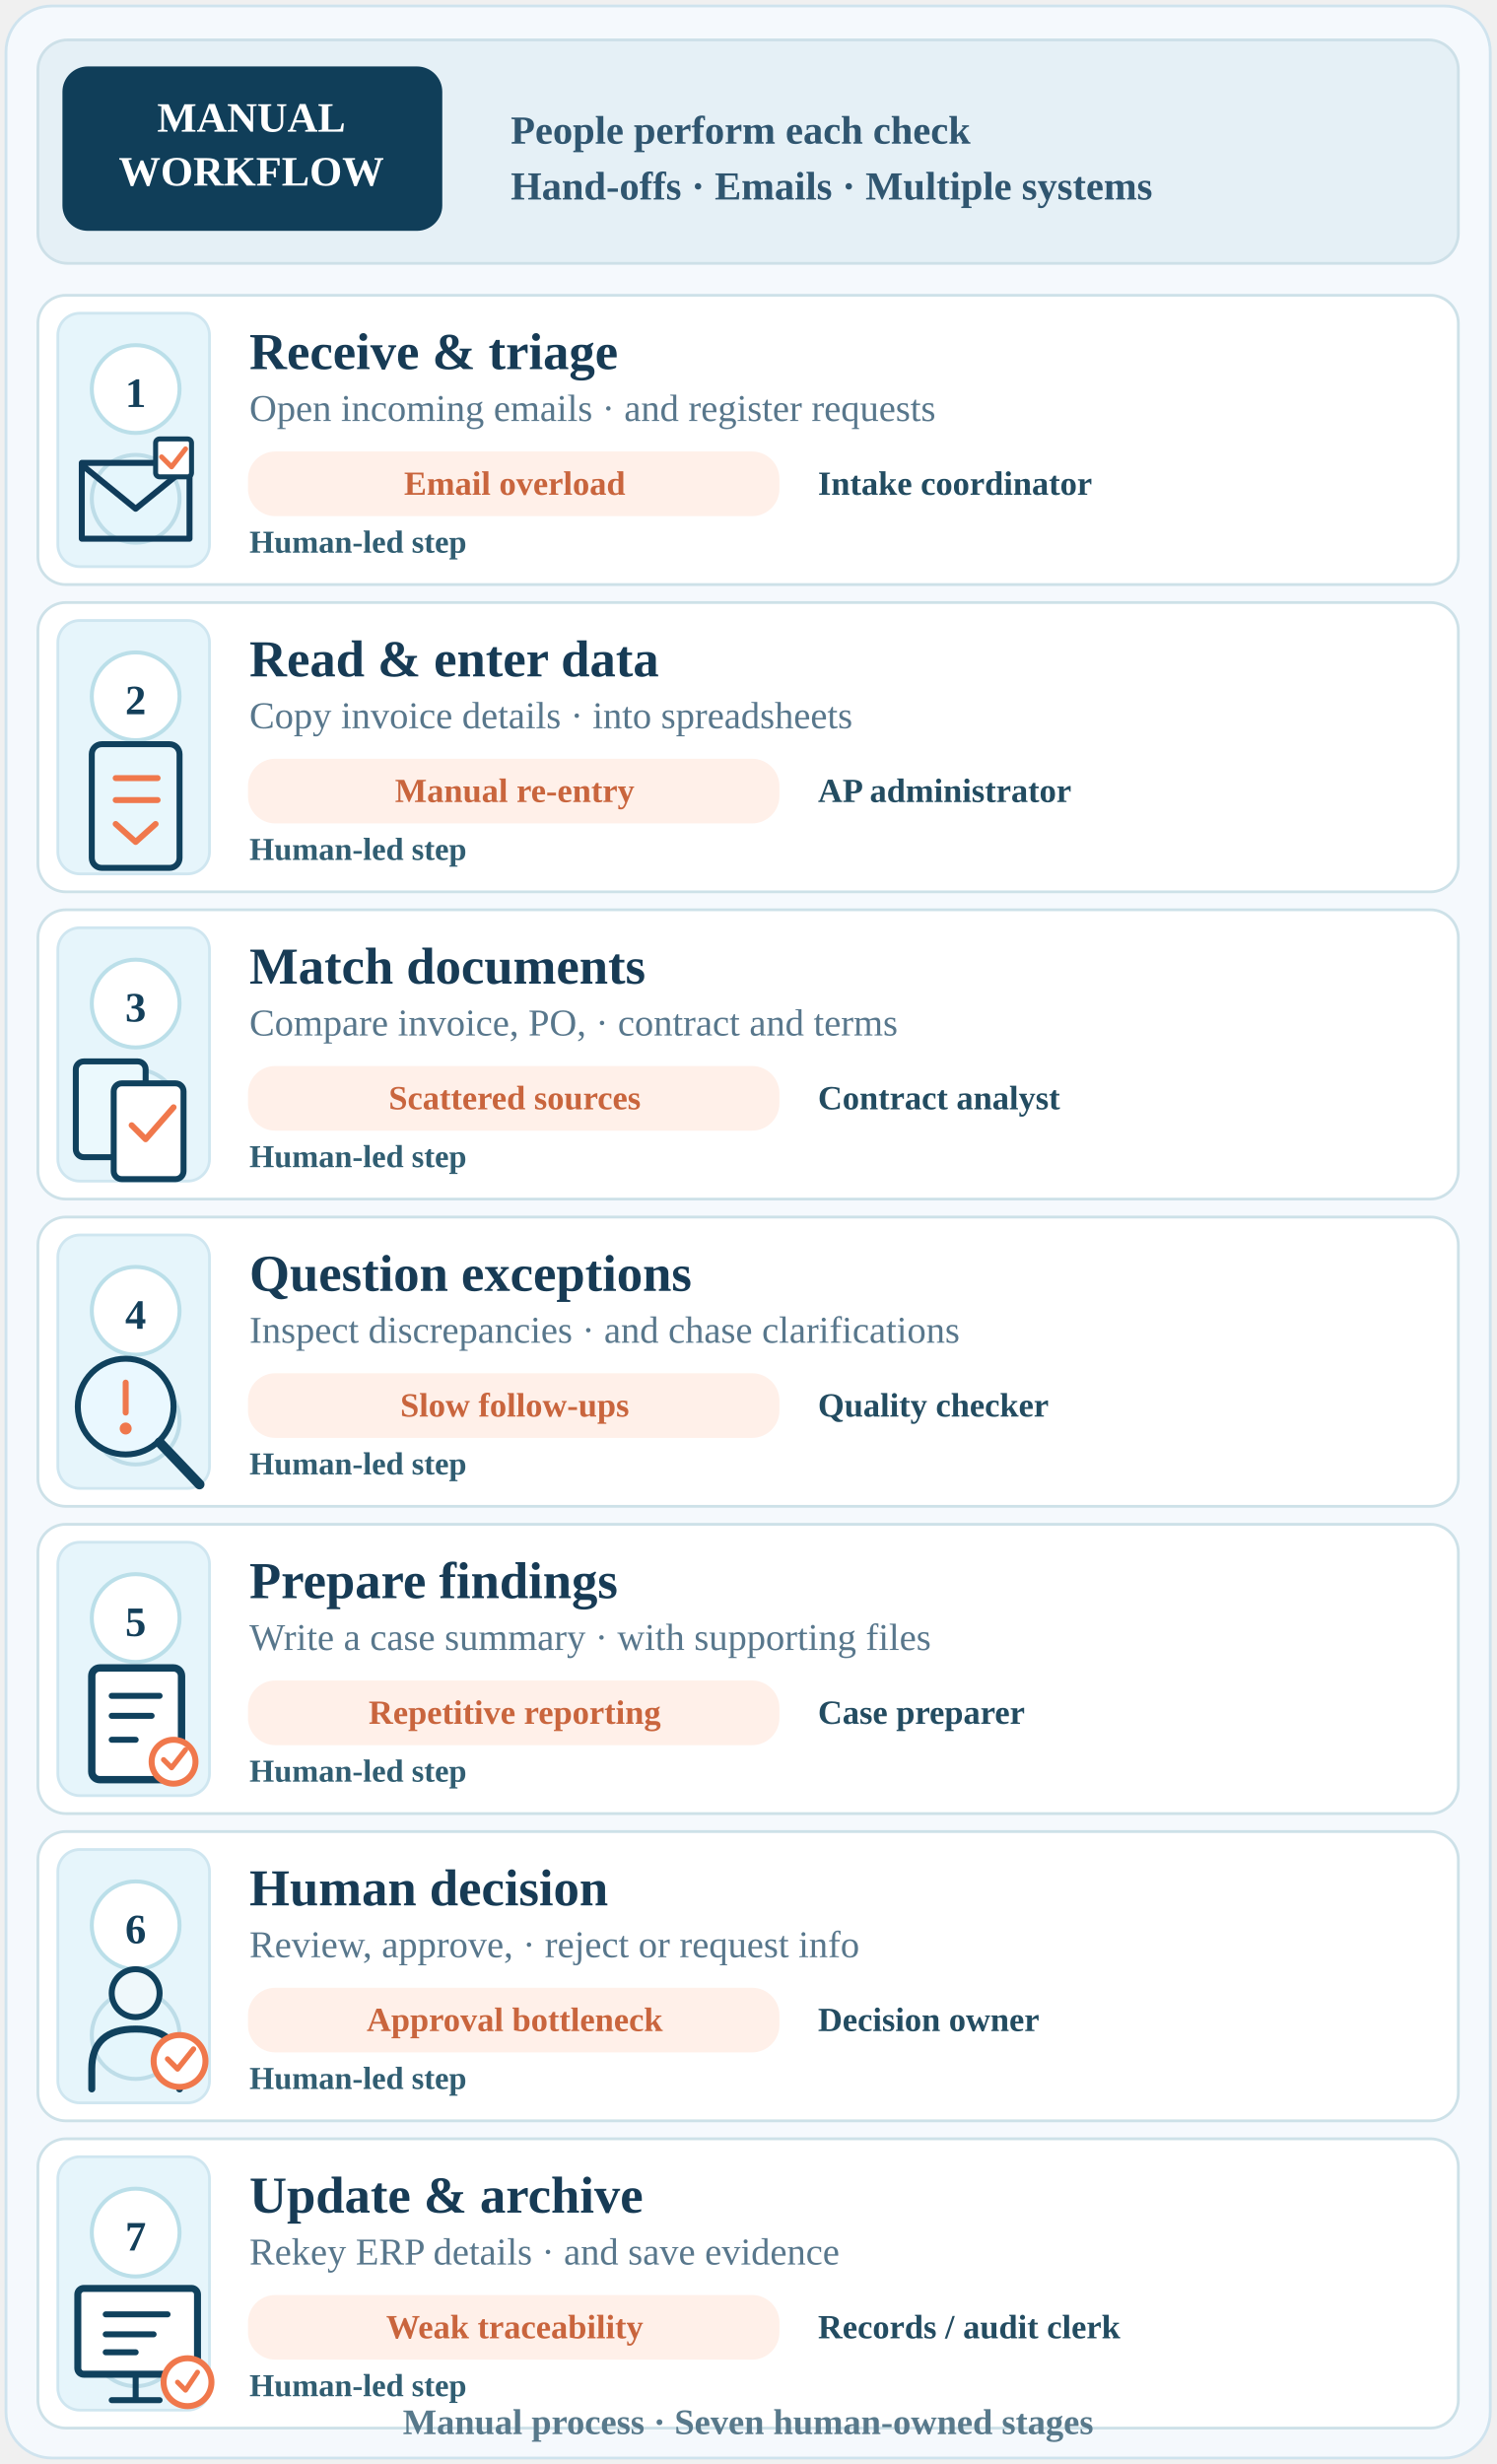
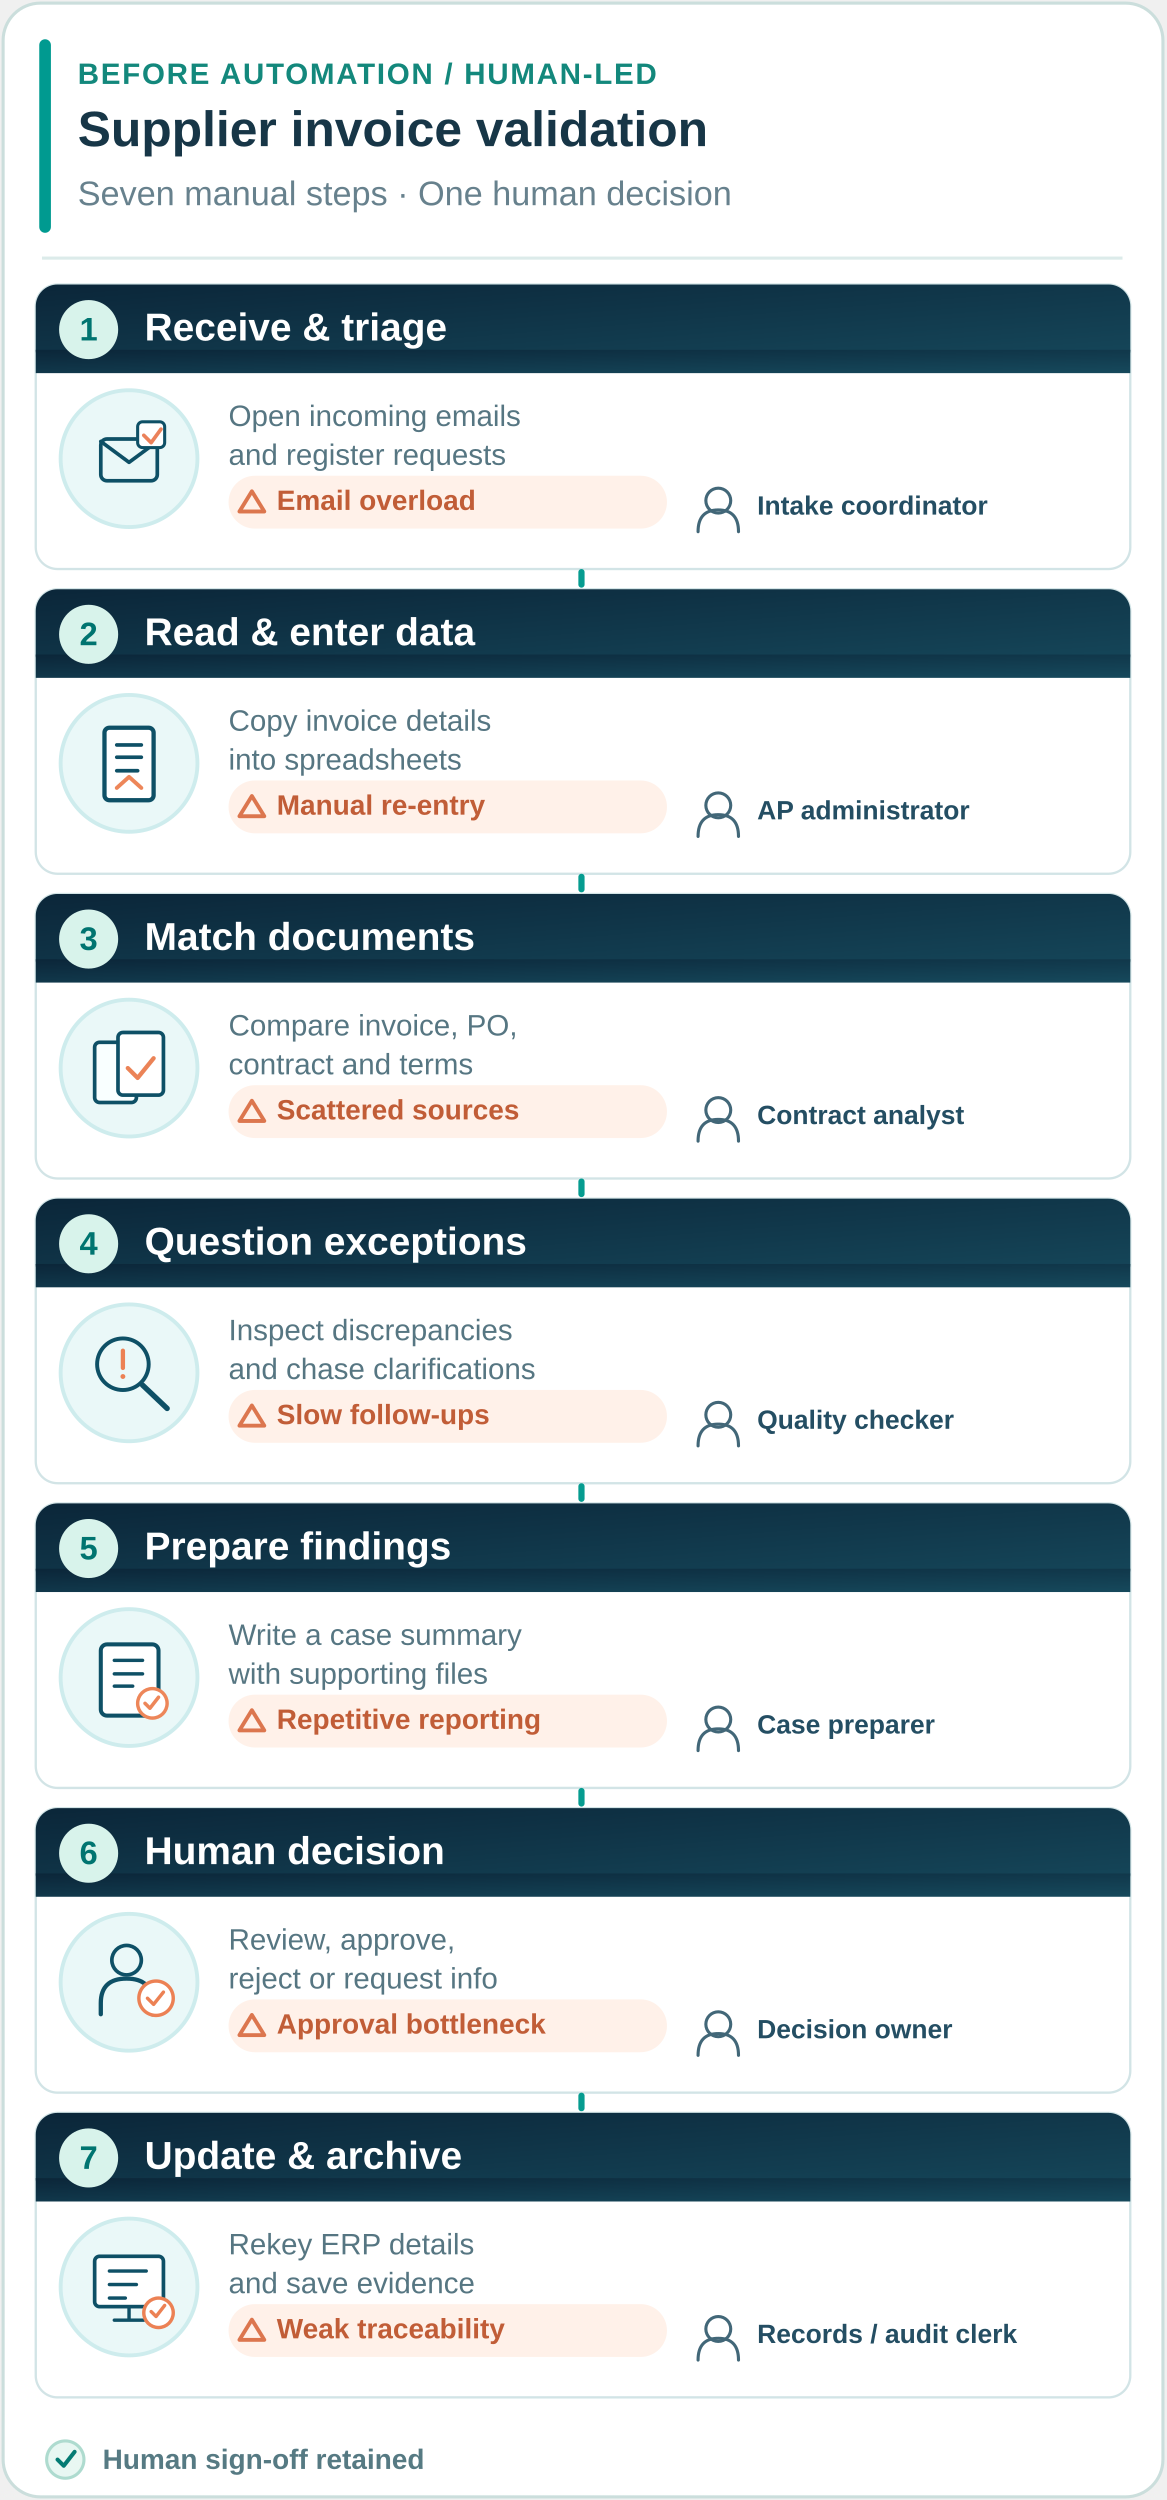
- <svg xmlns="http://www.w3.org/2000/svg" width="750" height="1235" viewBox="0 0 750 1235" role="img" aria-labelledby="title desc">
-   <rect x="3" y="3" width="744" height="1229" rx="23" fill="#f5f9fd" stroke="#cfe3ee" stroke-width="1.4" />
-   <rect x="19" y="20" width="712" height="112" rx="15" fill="#e5f0f6" stroke="#cde0e8" stroke-width="1.4" />
-   <rect x="32" y="34" width="189" height="81" rx="12" fill="#103e59" stroke="#103e59" stroke-width="1.4" />
-   <text x="126" y="66" text-anchor="middle" font-size="21" font-weight="850" fill="#fff">MANUAL</text>
-   <text x="126" y="93" text-anchor="middle" font-size="21" font-weight="850" fill="#fff">WORKFLOW</text>
-   <text x="256" y="72" text-anchor="start" font-size="20" font-weight="600" fill="#305670">People perform each check</text>
-   <text x="256" y="100" text-anchor="start" font-size="20" font-weight="600" fill="#305670">Hand-offs · Emails · Multiple systems</text>
-   <rect x="19" y="148" width="712" height="145" rx="14" fill="#fff" stroke="#cde1e8" stroke-width="1.4" />
-   <rect x="29" y="157" width="76" height="127" rx="11" fill="#e6f5fb" stroke="#cfe6f0" stroke-width="1.4" />
-   <circle cx="68" cy="195" r="22" fill="#fff" stroke="#bbdfe9" stroke-width="2" />
-   <text x="68" y="204" text-anchor="middle" font-size="21" font-weight="850" fill="#133f5a">1</text>
-   <circle cx="68" cy="250" r="22" fill="#e5f6fc" stroke="#bedde8" stroke-width="2" />
-   <path d="M41 232h54v38h-54z M41 233l27 22 27 -22" fill="none" stroke="#103c5a" stroke-width="3" stroke-linecap="round" stroke-linejoin="round" />
-   <rect x="78" y="220" width="18" height="19" rx="2" fill="#fff" stroke="#12415d" stroke-width="2.5" />
-   <path d="M81 229l5 5 7 -9" fill="none" stroke="#f0784c" stroke-width="2.5" stroke-linecap="round" stroke-linejoin="round" />
-   <text x="125" y="185" text-anchor="start" font-size="26" font-weight="800" fill="#173b55">Receive &amp; triage</text>
-   <text x="125" y="211" text-anchor="start" font-size="19" font-weight="500" fill="#58778c">Open incoming emails · and register requests</text>
-   <rect x="125" y="227" width="265" height="31" rx="13" fill="#fff0e9" stroke="#fff0e9" stroke-width="1.4" />
-   <text x="258" y="248" text-anchor="middle" font-size="17" font-weight="750" fill="#c9653d">Email overload</text>
-   <text x="410" y="248" text-anchor="start" font-size="17" font-weight="650" fill="#234c61">Intake coordinator</text>
-   <text x="125" y="277" text-anchor="start" font-size="16" font-weight="600" fill="#315e72">Human-led step</text>
-   <rect x="19" y="302" width="712" height="145" rx="14" fill="#fff" stroke="#cde1e8" stroke-width="1.4" />
-   <rect x="29" y="311" width="76" height="127" rx="11" fill="#e6f5fb" stroke="#cfe6f0" stroke-width="1.4" />
-   <circle cx="68" cy="349" r="22" fill="#fff" stroke="#bbdfe9" stroke-width="2" />
-   <text x="68" y="358" text-anchor="middle" font-size="21" font-weight="850" fill="#133f5a">2</text>
-   <circle cx="68" cy="404" r="22" fill="#e5f6fc" stroke="#bedde8" stroke-width="2" />
-   <rect x="46" y="373" width="44" height="62" rx="5" fill="#e8f7fc" stroke="#10415d" stroke-width="3" />
-   <path d="M58 390h21 M58 401h21 M58 413l10 9 10 -9" fill="none" stroke="#f0784c" stroke-width="3" stroke-linecap="round" stroke-linejoin="round" />
-   <text x="125" y="339" text-anchor="start" font-size="26" font-weight="800" fill="#173b55">Read &amp; enter data</text>
-   <text x="125" y="365" text-anchor="start" font-size="19" font-weight="500" fill="#58778c">Copy invoice details · into spreadsheets</text>
-   <rect x="125" y="381" width="265" height="31" rx="13" fill="#fff0e9" stroke="#fff0e9" stroke-width="1.4" />
-   <text x="258" y="402" text-anchor="middle" font-size="17" font-weight="750" fill="#c9653d">Manual re-entry</text>
-   <text x="410" y="402" text-anchor="start" font-size="17" font-weight="650" fill="#234c61">AP administrator</text>
-   <text x="125" y="431" text-anchor="start" font-size="16" font-weight="600" fill="#315e72">Human-led step</text>
-   <rect x="19" y="456" width="712" height="145" rx="14" fill="#fff" stroke="#cde1e8" stroke-width="1.4" />
-   <rect x="29" y="465" width="76" height="127" rx="11" fill="#e6f5fb" stroke="#cfe6f0" stroke-width="1.4" />
-   <circle cx="68" cy="503" r="22" fill="#fff" stroke="#bbdfe9" stroke-width="2" />
-   <text x="68" y="512" text-anchor="middle" font-size="21" font-weight="850" fill="#133f5a">3</text>
-   <circle cx="68" cy="558" r="22" fill="#e5f6fc" stroke="#bedde8" stroke-width="2" />
-   <rect x="38" y="532" width="35" height="48" rx="4" fill="#ebf9fd" stroke="#10415d" stroke-width="3" />
-   <rect x="57" y="543" width="35" height="48" rx="4" fill="#fff" stroke="#10415d" stroke-width="3" />
-   <path d="M66 564l7 7 14 -16" fill="none" stroke="#f0784c" stroke-width="3" stroke-linecap="round" stroke-linejoin="round" />
-   <text x="125" y="493" text-anchor="start" font-size="26" font-weight="800" fill="#173b55">Match documents</text>
-   <text x="125" y="519" text-anchor="start" font-size="19" font-weight="500" fill="#58778c">Compare invoice, PO, · contract and terms</text>
-   <rect x="125" y="535" width="265" height="31" rx="13" fill="#fff0e9" stroke="#fff0e9" stroke-width="1.4" />
-   <text x="258" y="556" text-anchor="middle" font-size="17" font-weight="750" fill="#c9653d">Scattered sources</text>
-   <text x="410" y="556" text-anchor="start" font-size="17" font-weight="650" fill="#234c61">Contract analyst</text>
-   <text x="125" y="585" text-anchor="start" font-size="16" font-weight="600" fill="#315e72">Human-led step</text>
-   <rect x="19" y="610" width="712" height="145" rx="14" fill="#fff" stroke="#cde1e8" stroke-width="1.4" />
-   <rect x="29" y="619" width="76" height="127" rx="11" fill="#e6f5fb" stroke="#cfe6f0" stroke-width="1.4" />
-   <circle cx="68" cy="657" r="22" fill="#fff" stroke="#bbdfe9" stroke-width="2" />
-   <text x="68" y="666" text-anchor="middle" font-size="21" font-weight="850" fill="#133f5a">4</text>
-   <circle cx="68" cy="712" r="22" fill="#e5f6fc" stroke="#bedde8" stroke-width="2" />
-   <circle cx="63" cy="705" r="24" fill="#eaf8ff" stroke="#10415d" stroke-width="3" />
-   <path d="M80 723l20 21" fill="none" stroke="#10415d" stroke-width="5" stroke-linecap="round" stroke-linejoin="round" />
-   <path d="M63 693v15" fill="none" stroke="#ef784d" stroke-width="3" stroke-linecap="round" stroke-linejoin="round" />
-   <circle cx="63" cy="716" r="2" fill="#ef784d" stroke="#ef784d" stroke-width="2" />
-   <text x="125" y="647" text-anchor="start" font-size="26" font-weight="800" fill="#173b55">Question exceptions</text>
-   <text x="125" y="673" text-anchor="start" font-size="19" font-weight="500" fill="#58778c">Inspect discrepancies · and chase clarifications</text>
-   <rect x="125" y="689" width="265" height="31" rx="13" fill="#fff0e9" stroke="#fff0e9" stroke-width="1.4" />
-   <text x="258" y="710" text-anchor="middle" font-size="17" font-weight="750" fill="#c9653d">Slow follow-ups</text>
-   <text x="410" y="710" text-anchor="start" font-size="17" font-weight="650" fill="#234c61">Quality checker</text>
-   <text x="125" y="739" text-anchor="start" font-size="16" font-weight="600" fill="#315e72">Human-led step</text>
-   <rect x="19" y="764" width="712" height="145" rx="14" fill="#fff" stroke="#cde1e8" stroke-width="1.4" />
-   <rect x="29" y="773" width="76" height="127" rx="11" fill="#e6f5fb" stroke="#cfe6f0" stroke-width="1.4" />
-   <circle cx="68" cy="811" r="22" fill="#fff" stroke="#bbdfe9" stroke-width="2" />
-   <text x="68" y="820" text-anchor="middle" font-size="21" font-weight="850" fill="#133f5a">5</text>
-   <circle cx="68" cy="866" r="22" fill="#e5f6fc" stroke="#bedde8" stroke-width="2" />
-   <rect x="46" y="836" width="45" height="56" rx="4" fill="#fff" stroke="#10415d" stroke-width="3.7" />
-   <path d="M56 850h24 M56 860h20 M56 872h12" fill="none" stroke="#10415d" stroke-width="3" stroke-linecap="round" stroke-linejoin="round" />
-   <circle cx="87" cy="883" r="11" fill="#fff" stroke="#f0784c" stroke-width="3" />
-   <path d="M82 882l4 4 7 -9" fill="none" stroke="#f0784c" stroke-width="2.6" stroke-linecap="round" stroke-linejoin="round" />
-   <text x="125" y="801" text-anchor="start" font-size="26" font-weight="800" fill="#173b55">Prepare findings</text>
-   <text x="125" y="827" text-anchor="start" font-size="19" font-weight="500" fill="#58778c">Write a case summary · with supporting files</text>
-   <rect x="125" y="843" width="265" height="31" rx="13" fill="#fff0e9" stroke="#fff0e9" stroke-width="1.4" />
-   <text x="258" y="864" text-anchor="middle" font-size="17" font-weight="750" fill="#c9653d">Repetitive reporting</text>
-   <text x="410" y="864" text-anchor="start" font-size="17" font-weight="650" fill="#234c61">Case preparer</text>
-   <text x="125" y="893" text-anchor="start" font-size="16" font-weight="600" fill="#315e72">Human-led step</text>
-   <rect x="19" y="918" width="712" height="145" rx="14" fill="#fff" stroke="#cde1e8" stroke-width="1.4" />
-   <rect x="29" y="927" width="76" height="127" rx="11" fill="#e6f5fb" stroke="#cfe6f0" stroke-width="1.4" />
-   <circle cx="68" cy="965" r="22" fill="#fff" stroke="#bbdfe9" stroke-width="2" />
-   <text x="68" y="974" text-anchor="middle" font-size="21" font-weight="850" fill="#133f5a">6</text>
-   <circle cx="68" cy="1020" r="22" fill="#e5f6fc" stroke="#bedde8" stroke-width="2" />
-   <circle cx="68" cy="999" r="12" fill="#eff8fb" stroke="#10415d" stroke-width="3" />
-   <path d="M46 1047v-10q0 -20 22 -20t22 20v10" fill="none" stroke="#10415d" stroke-width="3.5" stroke-linecap="round" stroke-linejoin="round" />
-   <circle cx="90" cy="1033" r="13" fill="#fff" stroke="#f0784c" stroke-width="3" />
-   <path d="M84 1032l5 5 8 -10" fill="none" stroke="#f0784c" stroke-width="2.7" stroke-linecap="round" stroke-linejoin="round" />
-   <text x="125" y="955" text-anchor="start" font-size="26" font-weight="800" fill="#173b55">Human decision</text>
-   <text x="125" y="981" text-anchor="start" font-size="19" font-weight="500" fill="#58778c">Review, approve, · reject or request info</text>
-   <rect x="125" y="997" width="265" height="31" rx="13" fill="#fff0e9" stroke="#fff0e9" stroke-width="1.4" />
-   <text x="258" y="1018" text-anchor="middle" font-size="17" font-weight="750" fill="#c9653d">Approval bottleneck</text>
-   <text x="410" y="1018" text-anchor="start" font-size="17" font-weight="650" fill="#234c61">Decision owner</text>
-   <text x="125" y="1047" text-anchor="start" font-size="16" font-weight="600" fill="#315e72">Human-led step</text>
-   <rect x="19" y="1072" width="712" height="145" rx="14" fill="#fff" stroke="#cde1e8" stroke-width="1.4" />
-   <rect x="29" y="1081" width="76" height="127" rx="11" fill="#e6f5fb" stroke="#cfe6f0" stroke-width="1.4" />
-   <circle cx="68" cy="1119" r="22" fill="#fff" stroke="#bbdfe9" stroke-width="2" />
-   <text x="68" y="1128" text-anchor="middle" font-size="21" font-weight="850" fill="#133f5a">7</text>
-   <circle cx="68" cy="1174" r="22" fill="#e5f6fc" stroke="#bedde8" stroke-width="2" />
-   <rect x="39" y="1147" width="60" height="43" rx="3" fill="#fff" stroke="#10415d" stroke-width="3.5" />
-   <path d="M53 1160h31 M53 1170h24 M53 1179h15 M68 1191v11 M56 1203h24" fill="none" stroke="#10415d" stroke-width="3" stroke-linecap="round" stroke-linejoin="round" />
-   <circle cx="94" cy="1194" r="12" fill="#fff" stroke="#f0784c" stroke-width="3" />
-   <path d="M89 1194l4 4 6 -9" fill="none" stroke="#f0784c" stroke-width="2.5" stroke-linecap="round" stroke-linejoin="round" />
-   <text x="125" y="1109" text-anchor="start" font-size="26" font-weight="800" fill="#173b55">Update &amp; archive</text>
-   <text x="125" y="1135" text-anchor="start" font-size="19" font-weight="500" fill="#58778c">Rekey ERP details · and save evidence</text>
-   <rect x="125" y="1151" width="265" height="31" rx="13" fill="#fff0e9" stroke="#fff0e9" stroke-width="1.4" />
-   <text x="258" y="1172" text-anchor="middle" font-size="17" font-weight="750" fill="#c9653d">Weak traceability</text>
-   <text x="410" y="1172" text-anchor="start" font-size="17" font-weight="650" fill="#234c61">Records / audit clerk</text>
-   <text x="125" y="1201" text-anchor="start" font-size="16" font-weight="600" fill="#315e72">Human-led step</text>
-   <text x="375" y="1220" text-anchor="middle" font-size="18" font-weight="600" fill="#58798b">Manual process · Seven human-owned stages</text>
+ <svg xmlns="http://www.w3.org/2000/svg" font-family="Barlow, Segoe UI, Arial, sans-serif" width="750" height="1608" viewBox="0 0 750 1608" role="img" aria-labelledby="title desc">
+   <defs>
+     <linearGradient id="navy" x1="0" y1="0" x2="1" y2="1">
+       <stop stop-color="#0b2639" />
+       <stop offset="1" stop-color="#16495c" />
+     </linearGradient>
+     <linearGradient id="teal" x1="0" y1="0" x2="1" y2="1">
+       <stop stop-color="#068d85" />
+       <stop offset="1" stop-color="#00a49a" />
+     </linearGradient>
+     <linearGradient id="header" x1="0" y1="0" x2="1" y2="1">
+       <stop stop-color="#fff" />
+       <stop offset="1" stop-color="#f1f9f9" />
+     </linearGradient>
+     <filter id="shadow" x="-30%" y="-30%" width="160%" height="160%">
+       <feDropShadow dx="0" dy="3" stdDeviation="6" flood-color="#174e5c" flood-opacity=".08" />
+     </filter>
+   </defs>
+   <rect x="2" y="2" width="746" height="1604" rx="24" fill="#fff" stroke="#cbdedc" stroke-width="2" />
+   <rect x="26" y="26" width="6" height="123" rx="3" fill="#009a90" stroke="#009a90" stroke-width="1.5" />
+   <text x="50" y="54" text-anchor="start" font-size="19" font-weight="850" letter-spacing="1.1" fill="#13887c">BEFORE AUTOMATION / HUMAN-LED</text>
+   <text x="50" y="94" text-anchor="start" font-size="32" font-weight="820" letter-spacing="0" fill="#173647">Supplier invoice validation</text>
+   <text x="50" y="132" text-anchor="start" font-size="22" font-weight="500" letter-spacing="0" fill="#67818d">Seven manual steps · One human decision</text>
+   <path d="M27 166H722" stroke="#dcebea" stroke-width="2" />
+   <rect x="23" y="183" width="704" height="183" rx="14" fill="#fff" stroke="#d2e4e6" stroke-width="1.5" />
+   <rect x="23" y="183" width="704" height="56" rx="14" fill="url(#navy)" stroke="none" stroke-width="0" />
+   <rect x="23" y="225" width="704" height="15" rx="0" fill="url(#navy)" stroke="none" stroke-width="0" />
+   <circle cx="57" cy="212" r="19" fill="#d8f3eb" stroke="none" stroke-width="1.7" />
+   <text x="57" y="219" text-anchor="middle" font-size="21" font-weight="800" letter-spacing="0" fill="#007470">1</text>
+   <text x="93" y="219" text-anchor="start" font-size="25" font-weight="760" letter-spacing="0" fill="#fff">Receive &amp; triage</text>
+   <circle cx="83" cy="295" r="44" fill="#eaf8f8" stroke="#ceeced" stroke-width="2.5" />
+   <g transform="translate(83 295) scale(0.79)">
+     <rect x="-23" y="-16" width="46" height="34" rx="5" fill="none" stroke="#0e5066" stroke-width="3" />
+     <path d="M-23 -14 L0 3 23 -14" fill="none" stroke="#0e5066" stroke-width="3" stroke-linejoin="round" stroke-linecap="round" />
+     <rect x="7" y="-30" width="22" height="21" rx="4" fill="#fff" stroke="#0e5066" stroke-width="2.5" />
+     <path d="M12 -19 l6 6 8 -11" fill="none" stroke="#eb815a" stroke-width="3" stroke-linejoin="round" stroke-linecap="round" />
+   </g>
+   <text x="147" y="274" text-anchor="start" font-size="19" font-weight="540" letter-spacing="0" fill="#567682">Open incoming emails</text>
+   <text x="147" y="299" text-anchor="start" font-size="19" font-weight="540" letter-spacing="0" fill="#567682">and register requests</text>
+   <rect x="147" y="306" width="282" height="34" rx="17" fill="#fff1e9" stroke="none" stroke-width="0" />
+   <path d="M162 316l8 13h-16z" fill="none" stroke="#dc764e" stroke-width="2.5" stroke-linejoin="round" stroke-linecap="round" />
+   <text x="178" y="328" text-anchor="start" font-size="18" font-weight="770" letter-spacing="0" fill="#c15d37">Email overload</text>
+   <circle cx="462" cy="322" r="8" fill="none" stroke="#426778" stroke-width="2" />
+   <path d="M449 342q0 -14 13 -14t13 14" fill="none" stroke="#426778" stroke-width="2" stroke-linejoin="round" stroke-linecap="round" />
+   <text x="487" y="331" text-anchor="start" font-size="17" font-weight="700" letter-spacing="0" fill="#244e63">Intake coordinator</text>
+   <path d="M374 368v8" fill="none" stroke="#069c90" stroke-width="4" stroke-linejoin="round" stroke-linecap="round" />
+   <rect x="23" y="379" width="704" height="183" rx="14" fill="#fff" stroke="#d2e4e6" stroke-width="1.5" />
+   <rect x="23" y="379" width="704" height="56" rx="14" fill="url(#navy)" stroke="none" stroke-width="0" />
+   <rect x="23" y="421" width="704" height="15" rx="0" fill="url(#navy)" stroke="none" stroke-width="0" />
+   <circle cx="57" cy="408" r="19" fill="#d8f3eb" stroke="none" stroke-width="1.7" />
+   <text x="57" y="415" text-anchor="middle" font-size="21" font-weight="800" letter-spacing="0" fill="#007470">2</text>
+   <text x="93" y="415" text-anchor="start" font-size="25" font-weight="760" letter-spacing="0" fill="#fff">Read &amp; enter data</text>
+   <circle cx="83" cy="491" r="44" fill="#eaf8f8" stroke="#ceeced" stroke-width="2.5" />
+   <g transform="translate(83 491) scale(0.79)">
+     <rect x="-20" y="-29" width="40" height="59" rx="4" fill="#fff" stroke="#0e5066" stroke-width="3.5" />
+     <path d="M-10 -15h20m-20 10h20m-20 11h17" fill="none" stroke="#0e5066" stroke-width="3" stroke-linejoin="round" stroke-linecap="round" />
+     <path d="M-10 20l10 -9 10 9" fill="none" stroke="#ed8659" stroke-width="3.2" stroke-linejoin="round" stroke-linecap="round" />
+   </g>
+   <text x="147" y="470" text-anchor="start" font-size="19" font-weight="540" letter-spacing="0" fill="#567682">Copy invoice details</text>
+   <text x="147" y="495" text-anchor="start" font-size="19" font-weight="540" letter-spacing="0" fill="#567682">into spreadsheets</text>
+   <rect x="147" y="502" width="282" height="34" rx="17" fill="#fff1e9" stroke="none" stroke-width="0" />
+   <path d="M162 512l8 13h-16z" fill="none" stroke="#dc764e" stroke-width="2.5" stroke-linejoin="round" stroke-linecap="round" />
+   <text x="178" y="524" text-anchor="start" font-size="18" font-weight="770" letter-spacing="0" fill="#c15d37">Manual re-entry</text>
+   <circle cx="462" cy="518" r="8" fill="none" stroke="#426778" stroke-width="2" />
+   <path d="M449 538q0 -14 13 -14t13 14" fill="none" stroke="#426778" stroke-width="2" stroke-linejoin="round" stroke-linecap="round" />
+   <text x="487" y="527" text-anchor="start" font-size="17" font-weight="700" letter-spacing="0" fill="#244e63">AP administrator</text>
+   <path d="M374 564v8" fill="none" stroke="#069c90" stroke-width="4" stroke-linejoin="round" stroke-linecap="round" />
+   <rect x="23" y="575" width="704" height="183" rx="14" fill="#fff" stroke="#d2e4e6" stroke-width="1.5" />
+   <rect x="23" y="575" width="704" height="56" rx="14" fill="url(#navy)" stroke="none" stroke-width="0" />
+   <rect x="23" y="617" width="704" height="15" rx="0" fill="url(#navy)" stroke="none" stroke-width="0" />
+   <circle cx="57" cy="604" r="19" fill="#d8f3eb" stroke="none" stroke-width="1.7" />
+   <text x="57" y="611" text-anchor="middle" font-size="21" font-weight="800" letter-spacing="0" fill="#007470">3</text>
+   <text x="93" y="611" text-anchor="start" font-size="25" font-weight="760" letter-spacing="0" fill="#fff">Match documents</text>
+   <circle cx="83" cy="687" r="44" fill="#eaf8f8" stroke="#ceeced" stroke-width="2.5" />
+   <g transform="translate(83 687) scale(0.79)">
+     <rect x="-28" y="-21" width="34" height="49" rx="4" fill="#f9ffff" stroke="#0e5066" stroke-width="3" />
+     <rect x="-9" y="-29" width="37" height="51" rx="4" fill="#fff" stroke="#0e5066" stroke-width="3" />
+     <path d="M-1 0 l8 8 13 -16" fill="none" stroke="#eb8357" stroke-width="3.5" stroke-linejoin="round" stroke-linecap="round" />
+   </g>
+   <text x="147" y="666" text-anchor="start" font-size="19" font-weight="540" letter-spacing="0" fill="#567682">Compare invoice, PO,</text>
+   <text x="147" y="691" text-anchor="start" font-size="19" font-weight="540" letter-spacing="0" fill="#567682">contract and terms</text>
+   <rect x="147" y="698" width="282" height="34" rx="17" fill="#fff1e9" stroke="none" stroke-width="0" />
+   <path d="M162 708l8 13h-16z" fill="none" stroke="#dc764e" stroke-width="2.5" stroke-linejoin="round" stroke-linecap="round" />
+   <text x="178" y="720" text-anchor="start" font-size="18" font-weight="770" letter-spacing="0" fill="#c15d37">Scattered sources</text>
+   <circle cx="462" cy="714" r="8" fill="none" stroke="#426778" stroke-width="2" />
+   <path d="M449 734q0 -14 13 -14t13 14" fill="none" stroke="#426778" stroke-width="2" stroke-linejoin="round" stroke-linecap="round" />
+   <text x="487" y="723" text-anchor="start" font-size="17" font-weight="700" letter-spacing="0" fill="#244e63">Contract analyst</text>
+   <path d="M374 760v8" fill="none" stroke="#069c90" stroke-width="4" stroke-linejoin="round" stroke-linecap="round" />
+   <rect x="23" y="771" width="704" height="183" rx="14" fill="#fff" stroke="#d2e4e6" stroke-width="1.5" />
+   <rect x="23" y="771" width="704" height="56" rx="14" fill="url(#navy)" stroke="none" stroke-width="0" />
+   <rect x="23" y="813" width="704" height="15" rx="0" fill="url(#navy)" stroke="none" stroke-width="0" />
+   <circle cx="57" cy="800" r="19" fill="#d8f3eb" stroke="none" stroke-width="1.7" />
+   <text x="57" y="807" text-anchor="middle" font-size="21" font-weight="800" letter-spacing="0" fill="#007470">4</text>
+   <text x="93" y="807" text-anchor="start" font-size="25" font-weight="760" letter-spacing="0" fill="#fff">Question exceptions</text>
+   <circle cx="83" cy="883" r="44" fill="#eaf8f8" stroke="#ceeced" stroke-width="2.5" />
+   <g transform="translate(83 883) scale(0.79)">
+     <circle cx="-5" cy="-7" r="21" fill="none" stroke="#0e5066" stroke-width="3.2" />
+     <path d="M11 10l20 19" fill="none" stroke="#0e5066" stroke-width="4.4" stroke-linejoin="round" stroke-linecap="round" />
+     <path d="M-5 -18v14" fill="none" stroke="#ec8154" stroke-width="3.5" stroke-linejoin="round" stroke-linecap="round" />
+     <circle cx="-5" cy="3" r="2" fill="#ec8154" stroke="none" stroke-width="1.7" />
+   </g>
+   <text x="147" y="862" text-anchor="start" font-size="19" font-weight="540" letter-spacing="0" fill="#567682">Inspect discrepancies</text>
+   <text x="147" y="887" text-anchor="start" font-size="19" font-weight="540" letter-spacing="0" fill="#567682">and chase clarifications</text>
+   <rect x="147" y="894" width="282" height="34" rx="17" fill="#fff1e9" stroke="none" stroke-width="0" />
+   <path d="M162 904l8 13h-16z" fill="none" stroke="#dc764e" stroke-width="2.5" stroke-linejoin="round" stroke-linecap="round" />
+   <text x="178" y="916" text-anchor="start" font-size="18" font-weight="770" letter-spacing="0" fill="#c15d37">Slow follow-ups</text>
+   <circle cx="462" cy="910" r="8" fill="none" stroke="#426778" stroke-width="2" />
+   <path d="M449 930q0 -14 13 -14t13 14" fill="none" stroke="#426778" stroke-width="2" stroke-linejoin="round" stroke-linecap="round" />
+   <text x="487" y="919" text-anchor="start" font-size="17" font-weight="700" letter-spacing="0" fill="#244e63">Quality checker</text>
+   <path d="M374 956v8" fill="none" stroke="#069c90" stroke-width="4" stroke-linejoin="round" stroke-linecap="round" />
+   <rect x="23" y="967" width="704" height="183" rx="14" fill="#fff" stroke="#d2e4e6" stroke-width="1.5" />
+   <rect x="23" y="967" width="704" height="56" rx="14" fill="url(#navy)" stroke="none" stroke-width="0" />
+   <rect x="23" y="1009" width="704" height="15" rx="0" fill="url(#navy)" stroke="none" stroke-width="0" />
+   <circle cx="57" cy="996" r="19" fill="#d8f3eb" stroke="none" stroke-width="1.7" />
+   <text x="57" y="1003" text-anchor="middle" font-size="21" font-weight="800" letter-spacing="0" fill="#007470">5</text>
+   <text x="93" y="1003" text-anchor="start" font-size="25" font-weight="760" letter-spacing="0" fill="#fff">Prepare findings</text>
+   <circle cx="83" cy="1079" r="44" fill="#eaf8f8" stroke="#ceeced" stroke-width="2.5" />
+   <g transform="translate(83 1079) scale(0.79)">
+     <rect x="-23" y="-27" width="47" height="58" rx="5" fill="#fff" stroke="#0e5066" stroke-width="3.3" />
+     <path d="M-12 -14h23m-23 11h23m-23 10h15" fill="none" stroke="#0e5066" stroke-width="2.8" stroke-linejoin="round" stroke-linecap="round" />
+     <circle cx="19" cy="21" r="12" fill="#fff" stroke="#ed8659" stroke-width="2.8" />
+     <path d="M13 21l4 4 7 -9" fill="none" stroke="#ed8659" stroke-width="2.9" stroke-linejoin="round" stroke-linecap="round" />
+   </g>
+   <text x="147" y="1058" text-anchor="start" font-size="19" font-weight="540" letter-spacing="0" fill="#567682">Write a case summary</text>
+   <text x="147" y="1083" text-anchor="start" font-size="19" font-weight="540" letter-spacing="0" fill="#567682">with supporting files</text>
+   <rect x="147" y="1090" width="282" height="34" rx="17" fill="#fff1e9" stroke="none" stroke-width="0" />
+   <path d="M162 1100l8 13h-16z" fill="none" stroke="#dc764e" stroke-width="2.5" stroke-linejoin="round" stroke-linecap="round" />
+   <text x="178" y="1112" text-anchor="start" font-size="18" font-weight="770" letter-spacing="0" fill="#c15d37">Repetitive reporting</text>
+   <circle cx="462" cy="1106" r="8" fill="none" stroke="#426778" stroke-width="2" />
+   <path d="M449 1126q0 -14 13 -14t13 14" fill="none" stroke="#426778" stroke-width="2" stroke-linejoin="round" stroke-linecap="round" />
+   <text x="487" y="1115" text-anchor="start" font-size="17" font-weight="700" letter-spacing="0" fill="#244e63">Case preparer</text>
+   <path d="M374 1152v8" fill="none" stroke="#069c90" stroke-width="4" stroke-linejoin="round" stroke-linecap="round" />
+   <rect x="23" y="1163" width="704" height="183" rx="14" fill="#fff" stroke="#d2e4e6" stroke-width="1.5" />
+   <rect x="23" y="1163" width="704" height="56" rx="14" fill="url(#navy)" stroke="none" stroke-width="0" />
+   <rect x="23" y="1205" width="704" height="15" rx="0" fill="url(#navy)" stroke="none" stroke-width="0" />
+   <circle cx="57" cy="1192" r="19" fill="#d8f3eb" stroke="none" stroke-width="1.7" />
+   <text x="57" y="1199" text-anchor="middle" font-size="21" font-weight="800" letter-spacing="0" fill="#007470">6</text>
+   <text x="93" y="1199" text-anchor="start" font-size="25" font-weight="760" letter-spacing="0" fill="#fff">Human decision</text>
+   <circle cx="83" cy="1275" r="44" fill="#eaf8f8" stroke="#ceeced" stroke-width="2.5" />
+   <g transform="translate(83 1275) scale(0.79)">
+     <circle cx="-2" cy="-18" r="12" fill="none" stroke="#0e5066" stroke-width="3" />
+     <path d="M-23 26v-9q0 -20 21 -20t21 20v9" fill="none" stroke="#0e5066" stroke-width="3.5" stroke-linejoin="round" stroke-linecap="round" />
+     <circle cx="22" cy="13" r="14" fill="#fff" stroke="#ec8154" stroke-width="2.8" />
+     <path d="M15 13l5 5 8 -10" fill="none" stroke="#ec8154" stroke-width="2.8" stroke-linejoin="round" stroke-linecap="round" />
+   </g>
+   <text x="147" y="1254" text-anchor="start" font-size="19" font-weight="540" letter-spacing="0" fill="#567682">Review, approve,</text>
+   <text x="147" y="1279" text-anchor="start" font-size="19" font-weight="540" letter-spacing="0" fill="#567682">reject or request info</text>
+   <rect x="147" y="1286" width="282" height="34" rx="17" fill="#fff1e9" stroke="none" stroke-width="0" />
+   <path d="M162 1296l8 13h-16z" fill="none" stroke="#dc764e" stroke-width="2.5" stroke-linejoin="round" stroke-linecap="round" />
+   <text x="178" y="1308" text-anchor="start" font-size="18" font-weight="770" letter-spacing="0" fill="#c15d37">Approval bottleneck</text>
+   <circle cx="462" cy="1302" r="8" fill="none" stroke="#426778" stroke-width="2" />
+   <path d="M449 1322q0 -14 13 -14t13 14" fill="none" stroke="#426778" stroke-width="2" stroke-linejoin="round" stroke-linecap="round" />
+   <text x="487" y="1311" text-anchor="start" font-size="17" font-weight="700" letter-spacing="0" fill="#244e63">Decision owner</text>
+   <path d="M374 1348v8" fill="none" stroke="#069c90" stroke-width="4" stroke-linejoin="round" stroke-linecap="round" />
+   <rect x="23" y="1359" width="704" height="183" rx="14" fill="#fff" stroke="#d2e4e6" stroke-width="1.5" />
+   <rect x="23" y="1359" width="704" height="56" rx="14" fill="url(#navy)" stroke="none" stroke-width="0" />
+   <rect x="23" y="1401" width="704" height="15" rx="0" fill="url(#navy)" stroke="none" stroke-width="0" />
+   <circle cx="57" cy="1388" r="19" fill="#d8f3eb" stroke="none" stroke-width="1.7" />
+   <text x="57" y="1395" text-anchor="middle" font-size="21" font-weight="800" letter-spacing="0" fill="#007470">7</text>
+   <text x="93" y="1395" text-anchor="start" font-size="25" font-weight="760" letter-spacing="0" fill="#fff">Update &amp; archive</text>
+   <circle cx="83" cy="1471" r="44" fill="#eaf8f8" stroke="#ceeced" stroke-width="2.5" />
+   <g transform="translate(83 1471) scale(0.79)">
+     <rect x="-28" y="-25" width="56" height="41" rx="4" fill="#fff" stroke="#0e5066" stroke-width="3" />
+     <path d="M-16 -13h30M-16 -2h22M-16 9h13 M0 17v10 M-12 27h24" fill="none" stroke="#0e5066" stroke-width="2.8" stroke-linejoin="round" stroke-linecap="round" />
+     <circle cx="24" cy="21" r="12" fill="#fff" stroke="#ec8154" stroke-width="2.8" />
+     <path d="M18 20l4 4 7 -9" fill="none" stroke="#ec8154" stroke-width="2.8" stroke-linejoin="round" stroke-linecap="round" />
+   </g>
+   <text x="147" y="1450" text-anchor="start" font-size="19" font-weight="540" letter-spacing="0" fill="#567682">Rekey ERP details</text>
+   <text x="147" y="1475" text-anchor="start" font-size="19" font-weight="540" letter-spacing="0" fill="#567682">and save evidence</text>
+   <rect x="147" y="1482" width="282" height="34" rx="17" fill="#fff1e9" stroke="none" stroke-width="0" />
+   <path d="M162 1492l8 13h-16z" fill="none" stroke="#dc764e" stroke-width="2.5" stroke-linejoin="round" stroke-linecap="round" />
+   <text x="178" y="1504" text-anchor="start" font-size="18" font-weight="770" letter-spacing="0" fill="#c15d37">Weak traceability</text>
+   <circle cx="462" cy="1498" r="8" fill="none" stroke="#426778" stroke-width="2" />
+   <path d="M449 1518q0 -14 13 -14t13 14" fill="none" stroke="#426778" stroke-width="2" stroke-linejoin="round" stroke-linecap="round" />
+   <text x="487" y="1507" text-anchor="start" font-size="17" font-weight="700" letter-spacing="0" fill="#244e63">Records / audit clerk</text>
+   <circle cx="42" cy="1582" r="12" fill="#e8f7f2" stroke="#aedbcf" stroke-width="2" />
+   <path d="M37 1582l4 4 7 -9" fill="none" stroke="#047b73" stroke-width="2.6" stroke-linejoin="round" stroke-linecap="round" />
+   <text x="66" y="1588" text-anchor="start" font-size="18" font-weight="650" letter-spacing="0" fill="#567a83">Human sign-off retained</text>
</svg>
